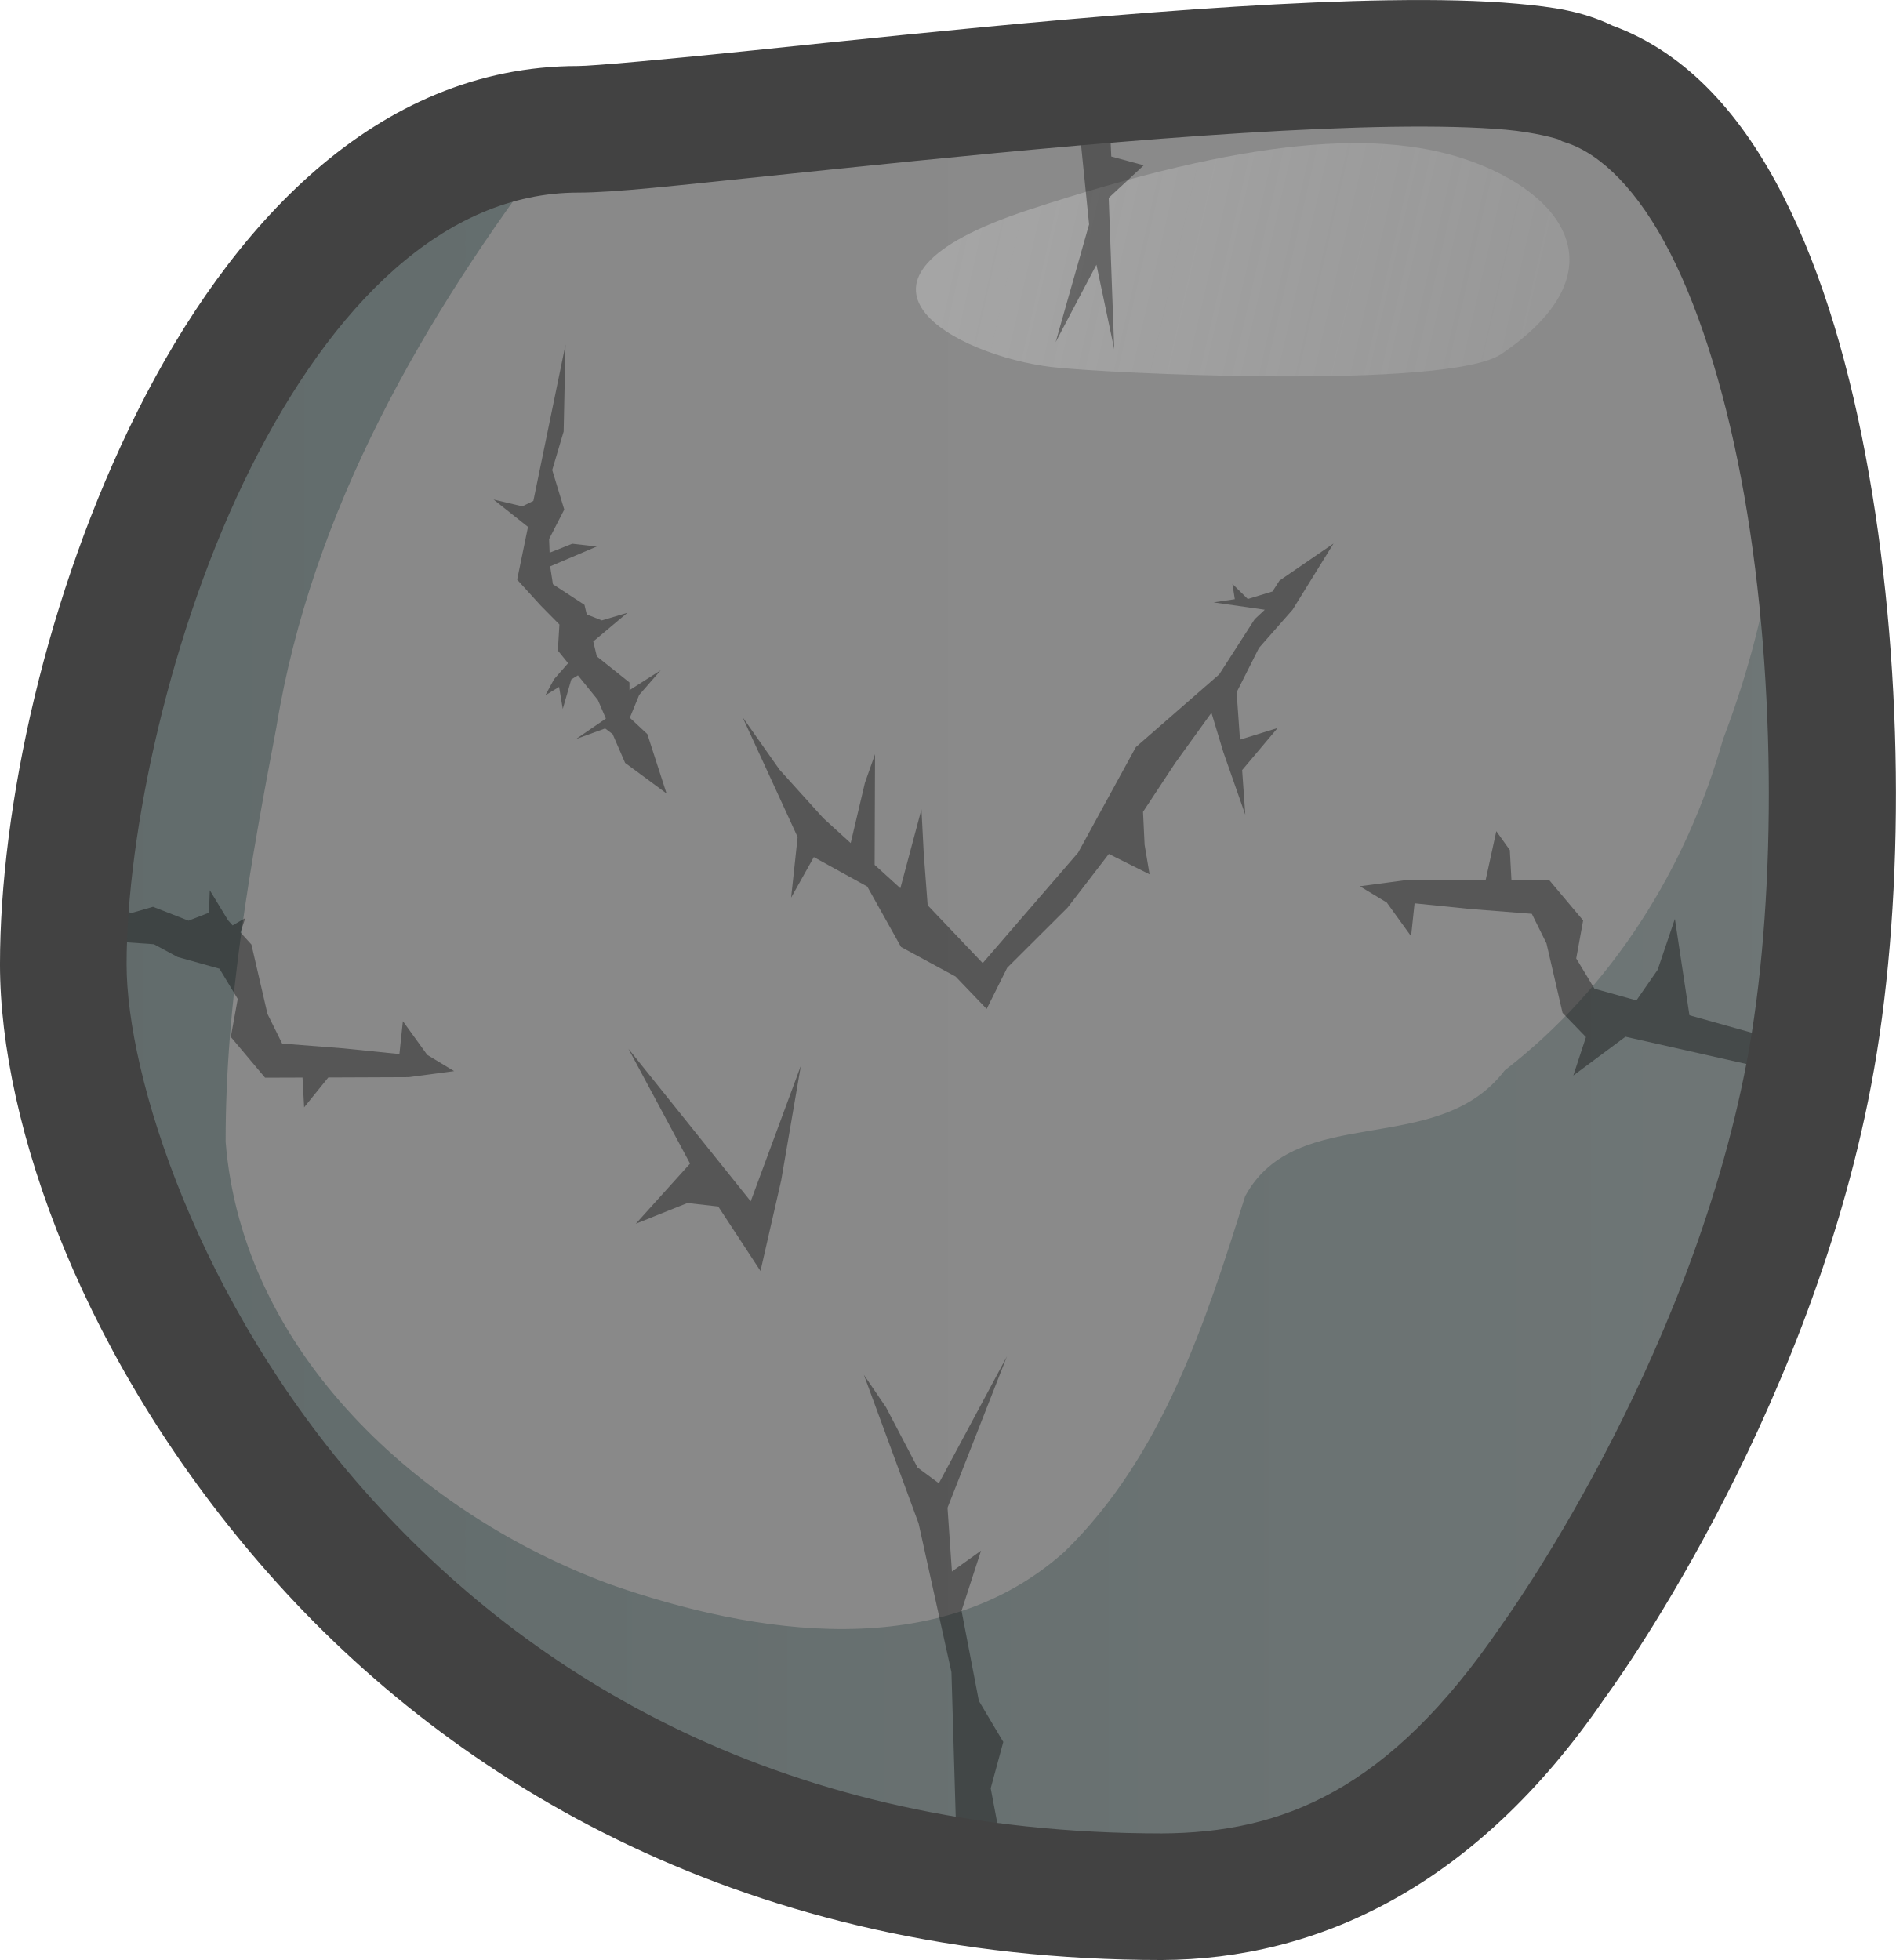
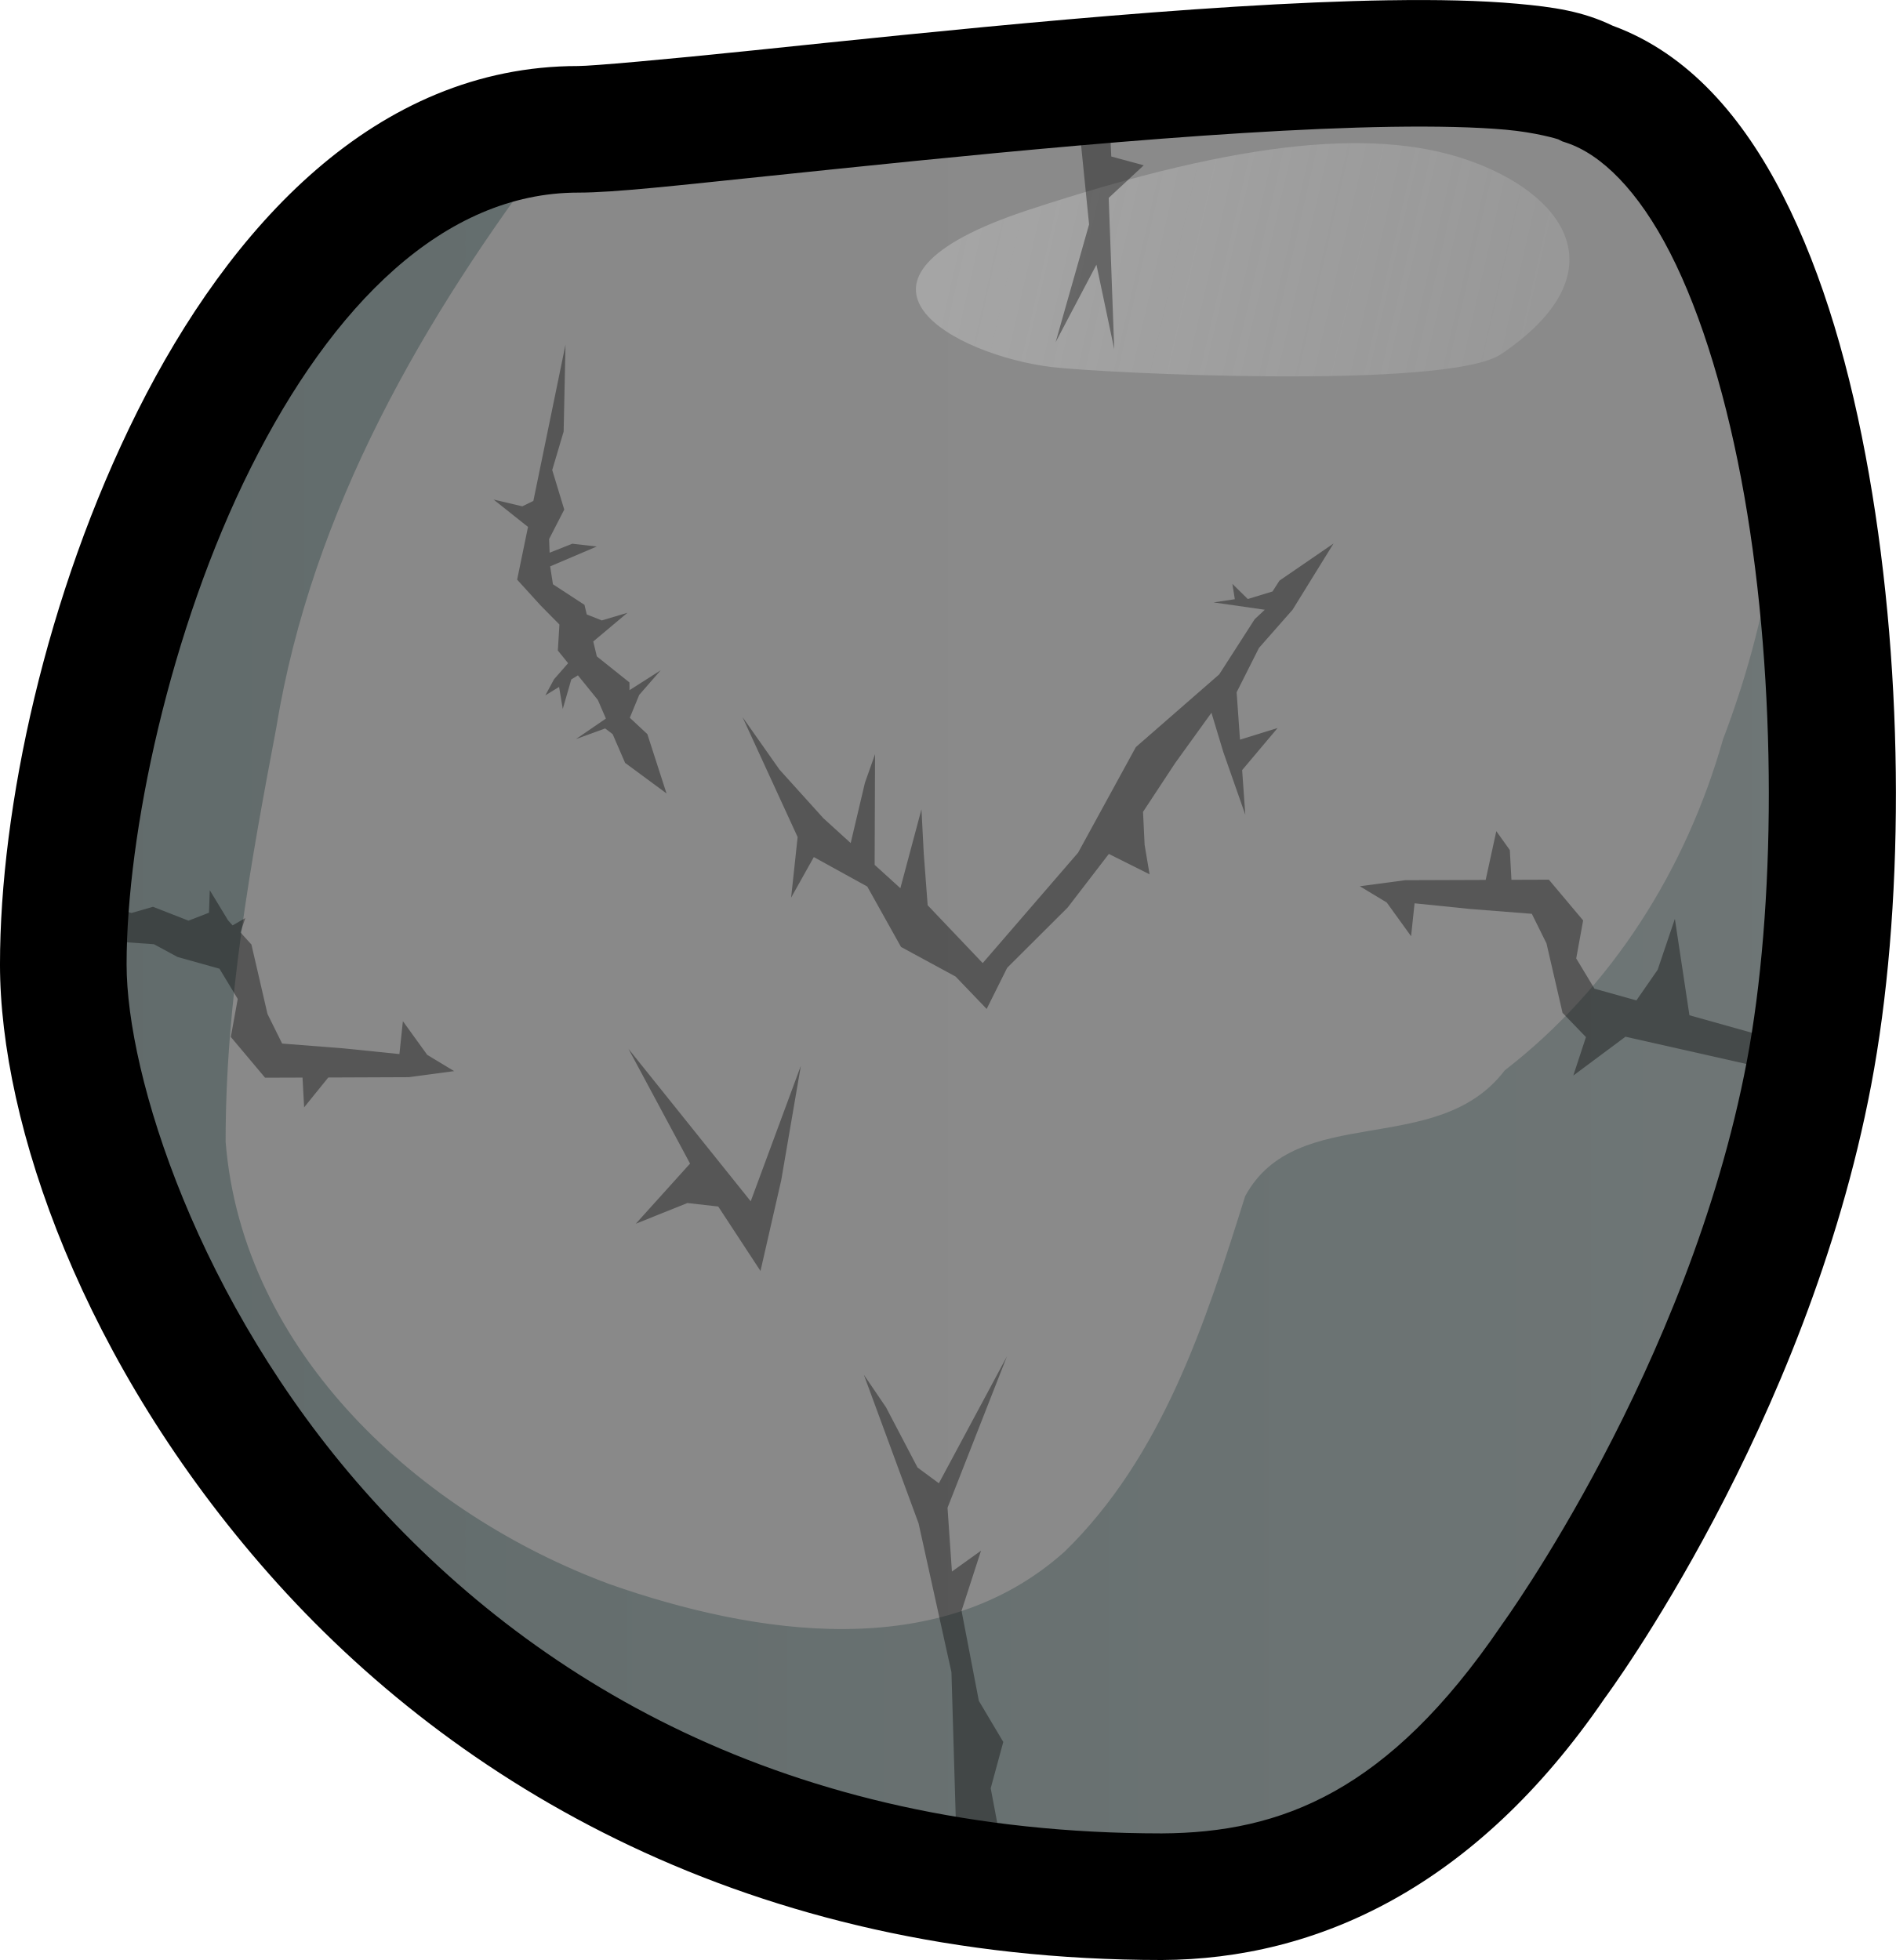
<svg xmlns="http://www.w3.org/2000/svg" xmlns:xlink="http://www.w3.org/1999/xlink" version="1.1" width="169.828" height="175.592" viewBox="0 0 169.828 175.592" id="svg16">
  <defs id="defs8">
    <linearGradient id="linearGradient18">
      <stop style="stop-color:#898989;stop-opacity:1;" offset="0" id="stop18" />
      <stop style="stop-color:#8a8a8a;stop-opacity:1;" offset="1" id="stop19" />
    </linearGradient>
    <linearGradient x1="246.261" y1="140.441" x2="246.261" y2="210.475" gradientUnits="userSpaceOnUse" id="color-1">
      <stop offset="0" stop-color="#3e3e3e" id="stop1" />
      <stop offset="1" stop-color="#1a1a1a" id="stop2" />
    </linearGradient>
    <linearGradient x1="204.989" y1="178.645" x2="275.011" y2="178.645" gradientUnits="userSpaceOnUse" id="color-2">
      <stop offset="0" stop-color="#666666" id="stop3" style="stop-color:#616b6b;stop-opacity:1;" />
      <stop offset="1" stop-color="#666666" id="stop4" style="stop-color:#6f7676;stop-opacity:1;" />
    </linearGradient>
    <linearGradient x1="240.266" y1="148.08" x2="262.532" y2="153.164" gradientUnits="userSpaceOnUse" id="color-3">
      <stop offset="0" stop-color="#e6e6e6" id="stop5" style="stop-color:#e6e6e6;stop-opacity:0.295;" />
      <stop offset="1" stop-color="#e6e6e6" stop-opacity="0" id="stop6" style="stop-color:#e6e6e6;stop-opacity:0.154;" />
    </linearGradient>
    <linearGradient x1="251.67" y1="144.206" x2="251.67" y2="153.439" gradientUnits="userSpaceOnUse" id="color-4">
      <stop offset="0" stop-color="#e6e6e6" id="stop7" style="stop-color:#e6e6e6;stop-opacity:0;" />
      <stop offset="1" stop-color="#e6e6e6" stop-opacity="0" id="stop8" style="stop-color:#e6e6e6;stop-opacity:0;" />
    </linearGradient>
    <linearGradient xlink:href="#linearGradient18" id="linearGradient19" x1="204.989" y1="177.333" x2="275.011" y2="177.333" gradientUnits="userSpaceOnUse" />
  </defs>
  <g stroke="none" stroke-width="0" stroke-miterlimit="10" id="g15" style="stroke:#2a2a2a;stroke-opacity:1" transform="matrix(2.263085,0,0,2.263085,-458.2393,-313.5259)">
    <path style="baseline-shift:baseline;display:inline;overflow:visible;opacity:1;fill:url(#linearGradient19);stroke:none;stroke-width:5.01;stroke-dasharray:none;stroke-opacity:1;enable-background:accumulate;stop-color:#000000;stop-opacity:1" d="m 248.463,213.623 c -31.234,-0.004 -43.474,-26.176 -43.474,-36.906 0,-11.366 7.035,-33.059 20.376,-33.059 3.996,0 34.971,-4.332 39.92,-1.843 9.047,3.017 11.24,26.366 8.8,39.216 -2.44,12.849 -10.131,23.299 -10.131,23.299 -4.79,7.022 -10.035,9.27 -15.491,9.293 z" id="path10" />
    <path d="m 248.463,213.623 c -15.426,0.425 -30.947,-7.846 -38.514,-21.425 -4.238,-6.877 -6.099,-15.343 -4.104,-23.267 1.615,-8.307 4.975,-16.8 11.558,-22.405 1.618,-1.429 6.686,-3.714 7.061,-2.283 -5.208,6.833 -9.642,14.505 -11.042,23.096 -1.026,5.403 -2.016,10.898 -2.007,16.403 0.67,8.368 7.717,14.741 15.204,17.511 5.748,2.016 13.075,3.151 18.019,-1.305 3.856,-3.768 5.563,-9.054 7.13,-14.056 2.041,-3.763 7.606,-1.471 10.273,-4.979 4.247,-3.286 7.187,-7.969 8.643,-13.112 1.769,-4.633 2.609,-9.563 2.324,-14.525 3.768,15.043 2.524,31.735 -5.488,45.237 -3.631,8.641 -8.968,15.321 -19.057,15.11 z" fill="url(#color-2)" id="path11" style="fill:url(#color-2);stroke:none;stroke-width:2.2;stroke-dasharray:none;stroke-opacity:1" />
    <path d="m 243.208,146.844 c 8.567,-2.818 13.979,-3.283 17.7,-1.849 3.721,1.433 5.563,4.468 0.998,7.56 -2.106,1.426 -15.8,0.757 -17.813,0.512 -3.736,-0.454 -9.452,-3.405 -0.885,-6.223 z" fill="url(#color-3)" id="path14" style="fill:url(#color-3);stroke:#2a2a2a;stroke-opacity:1" />
    <g id="g1" style="stroke:#2a2a2a;stroke-opacity:1">
      <path style="baseline-shift:baseline;display:inline;overflow:visible;opacity:1;vector-effect:none;fill-opacity:0.37;stroke:none;stroke-opacity:1;enable-background:accumulate;stop-color:#000000;stop-opacity:1" d="m 224.867,152.184 -1.272,6.184 -0.437,0.215 -1.139,-0.269 1.364,1.084 -0.43,2.088 0.936,1.029 0.738,0.747 -0.063,1.029 0.406,0.502 -0.557,0.636 -0.344,0.637 0.544,-0.334 0.146,0.871 0.338,-1.168 0.262,-0.161 0.788,0.973 0.319,0.738 -1.186,0.812 1.156,-0.421 0.297,0.225 0.493,1.138 1.64,1.21 -0.759,-2.349 -0.694,-0.647 0.372,-0.905 0.85,-0.975 -1.234,0.787 -0.003,-0.305 -1.291,-1.032 -0.141,-0.59 1.353,-1.136 -1.014,0.302 -0.596,-0.235 -0.091,-0.381 -1.248,-0.815 -0.11,-0.708 1.844,-0.786 -0.968,-0.111 -0.897,0.356 -0.021,-0.54 0.6,-1.168 -0.476,-1.565 0.452,-1.524 z" id="path13" />
      <path style="baseline-shift:baseline;display:inline;overflow:visible;opacity:1;vector-effect:none;fill-opacity:0.37;stroke:none;stroke-opacity:1;enable-background:accumulate;stop-color:#000000;stop-opacity:1" d="m 258.102,173.383 -1.795,0.24 1.065,0.643 0.964,1.335 0.138,-1.303 2.203,0.225 2.438,0.191 0.58,1.171 0.636,2.75 0.926,0.959 -0.5,1.522 2.064,-1.537 5.282,1.191 0.51,-1.127 -3.26,-0.913 -0.576,-3.816 -0.682,2.015 -0.841,1.213 -1.659,-0.464 -0.723,-1.197 0.274,-1.505 -1.356,-1.613 -1.482,0.005 -0.064,-1.178 -0.535,-0.748 -0.421,1.93 z" id="path6" />
      <path style="baseline-shift:baseline;display:inline;overflow:visible;opacity:1;vector-effect:none;fill-opacity:0.37;stroke:none;enable-background:accumulate;stop-color:#000000;stop-opacity:1" d="m 232.585,188.853 0.82,-3.589 0.778,-4.536 -1.985,5.366 -4.841,-6.038 2.44,4.545 -2.148,2.382 2.043,-0.82 1.22,0.138 z" id="path1" />
      <path style="baseline-shift:baseline;display:inline;overflow:visible;opacity:1;vector-effect:none;fill-opacity:0.37;stroke:none;stroke-opacity:1;enable-background:accumulate;stop-color:#000000;stop-opacity:1" d="m 237.552,194.247 -0.876,-1.286 2.167,5.886 1.3,5.889 0.207,7.006 1.827,0.128 -0.48,-2.539 0.498,-1.834 -0.967,-1.626 -0.685,-3.566 0.771,-2.38 -1.152,0.826 -0.174,-2.524 2.353,-5.997 -2.696,5.027 -0.844,-0.624 z" id="path2" />
      <path style="baseline-shift:baseline;display:inline;overflow:visible;opacity:1;vector-effect:none;fill-opacity:0.37;stroke:none;stroke-opacity:1;enable-background:accumulate;stop-color:#000000;stop-opacity:1" d="m 246.398,143.146 -1.236,0.025 0.429,4.252 -1.323,4.658 1.614,-3.063 0.704,3.343 -0.218,-5.989 1.386,-1.289 -1.285,-0.348 z" id="path9" />
      <path style="baseline-shift:baseline;display:inline;overflow:visible;opacity:1;vector-effect:none;fill-opacity:0.37;stroke:none;enable-background:accumulate;stop-color:#000000;stop-opacity:1" d="m 253.127,161.523 -0.277,0.431 -0.978,0.298 -0.609,-0.599 0.096,0.607 -0.841,0.126 2.027,0.291 -0.399,0.374 -1.404,2.184 -3.3,2.879 -2.286,4.179 -3.776,4.372 -2.178,-2.29 -0.154,-2.038 -0.092,-1.76 -0.835,3.123 -1.018,-0.925 0.016,-4.381 -0.4,1.131 -0.564,2.388 -1.081,-0.983 -1.735,-1.922 -1.468,-2.086 2.184,4.754 -0.258,2.398 0.899,-1.606 2.115,1.166 1.336,2.392 2.161,1.172 1.229,1.282 0.812,-1.629 2.394,-2.386 1.63,-2.121 1.612,0.806 -0.196,-1.167 -0.063,-1.305 1.276,-1.937 1.432,-1.986 0.471,1.559 0.869,2.478 -0.125,-1.767 1.404,-1.667 -1.489,0.462 -0.133,-1.876 0.884,-1.756 1.332,-1.514 1.619,-2.619 z" id="path12" />
      <path style="baseline-shift:baseline;display:inline;overflow:visible;opacity:1;vector-effect:none;fill-opacity:0.37;stroke:none;stroke-opacity:1;enable-background:accumulate;stop-color:#000000;stop-opacity:1" d="m 218.665,181.181 1.795,-0.24 -1.065,-0.643 -0.964,-1.335 -0.138,1.303 -2.203,-0.225 -2.438,-0.191 -0.58,-1.171 -0.636,-2.75 -0.434,-0.478 0.191,-0.568 -0.503,0.289 -0.18,-0.202 -0.723,-1.191 -0.031,0.891 -0.811,0.315 -1.405,-0.549 -0.85,0.245 -3.027,-0.886 -0.51,1.127 3.26,0.913 1.165,0.083 0.934,0.505 1.659,0.464 0.723,1.197 -0.274,1.505 1.356,1.613 1.482,-0.005 0.064,1.178 0.956,-1.181 z" id="path15" />
    </g>
-     <path style="baseline-shift:baseline;display:inline;overflow:visible;opacity:1;vector-effect:none;fill:#424242;stroke:none;enable-background:accumulate;stop-color:#000000;stop-opacity:1" d="m 257.482,138.549 c -3.772,0.058 -8.272,0.369 -12.732,0.758 -4.461,0.389 -8.876,0.856 -12.416,1.223 -3.54,0.367 -6.422,0.623 -6.969,0.623 -8.028,0 -13.797,6.393 -17.432,13.652 -3.634,7.259 -5.449,15.712 -5.449,21.912 0,6.317 3.285,15.794 10.65,24.133 7.365,8.339 19.011,15.277 35.328,15.279 h 0.006 0.004 c 6.128,-0.026 12.399,-2.866 17.523,-10.357 0.048,-0.065 7.985,-10.761 10.551,-24.273 1.297,-6.833 1.345,-16.038 -0.088,-24.195 -0.717,-4.079 -1.8,-7.887 -3.41,-11.035 -1.567,-3.064 -3.717,-5.608 -6.736,-6.713 -1.186,-0.574 -2.345,-0.74 -3.775,-0.869 -1.468,-0.132 -3.169,-0.166 -5.055,-0.137 z m 0.076,5.01 c 1.776,-0.027 3.34,0.008 4.529,0.115 1.189,0.107 2.05,0.369 2.07,0.379 l 0.162,0.082 0.172,0.057 c 1.371,0.457 2.829,1.877 4.098,4.357 1.269,2.48 2.278,5.879 2.936,9.621 1.315,7.484 1.24,16.376 0.098,22.393 -2.306,12.146 -9.688,22.281 -9.688,22.281 l -0.025,0.037 -0.025,0.037 c -4.447,6.52 -8.651,8.177 -13.422,8.199 -14.917,-0.002 -25.009,-6.153 -31.572,-13.584 -6.563,-7.431 -9.396,-16.404 -9.396,-20.816 0,-5.166 1.701,-13.241 4.92,-19.67 3.219,-6.429 7.638,-10.883 12.951,-10.883 1.452,0 3.938,-0.285 7.484,-0.652 3.547,-0.368 7.935,-0.83 12.336,-1.213 4.401,-0.383 8.82,-0.686 12.373,-0.74 z" id="path3" />
+     <path style="baseline-shift:baseline;display:inline;overflow:visible;opacity:1;vector-effect:none;fill:#000000;stroke:none;enable-background:accumulate;stop-color:#000000;stop-opacity:1;fill-opacity:1" d="m 257.482,138.549 c -3.772,0.058 -8.272,0.369 -12.732,0.758 -4.461,0.389 -8.876,0.856 -12.416,1.223 -3.54,0.367 -6.422,0.623 -6.969,0.623 -8.028,0 -13.797,6.393 -17.432,13.652 -3.634,7.259 -5.449,15.712 -5.449,21.912 0,6.317 3.285,15.794 10.65,24.133 7.365,8.339 19.011,15.277 35.328,15.279 h 0.006 0.004 c 6.128,-0.026 12.399,-2.866 17.523,-10.357 0.048,-0.065 7.985,-10.761 10.551,-24.273 1.297,-6.833 1.345,-16.038 -0.088,-24.195 -0.717,-4.079 -1.8,-7.887 -3.41,-11.035 -1.567,-3.064 -3.717,-5.608 -6.736,-6.713 -1.186,-0.574 -2.345,-0.74 -3.775,-0.869 -1.468,-0.132 -3.169,-0.166 -5.055,-0.137 z m 0.076,5.01 c 1.776,-0.027 3.34,0.008 4.529,0.115 1.189,0.107 2.05,0.369 2.07,0.379 l 0.162,0.082 0.172,0.057 c 1.371,0.457 2.829,1.877 4.098,4.357 1.269,2.48 2.278,5.879 2.936,9.621 1.315,7.484 1.24,16.376 0.098,22.393 -2.306,12.146 -9.688,22.281 -9.688,22.281 l -0.025,0.037 -0.025,0.037 c -4.447,6.52 -8.651,8.177 -13.422,8.199 -14.917,-0.002 -25.009,-6.153 -31.572,-13.584 -6.563,-7.431 -9.396,-16.404 -9.396,-20.816 0,-5.166 1.701,-13.241 4.92,-19.67 3.219,-6.429 7.638,-10.883 12.951,-10.883 1.452,0 3.938,-0.285 7.484,-0.652 3.547,-0.368 7.935,-0.83 12.336,-1.213 4.401,-0.383 8.82,-0.686 12.373,-0.74 z" id="path3" />
  </g>
</svg>
